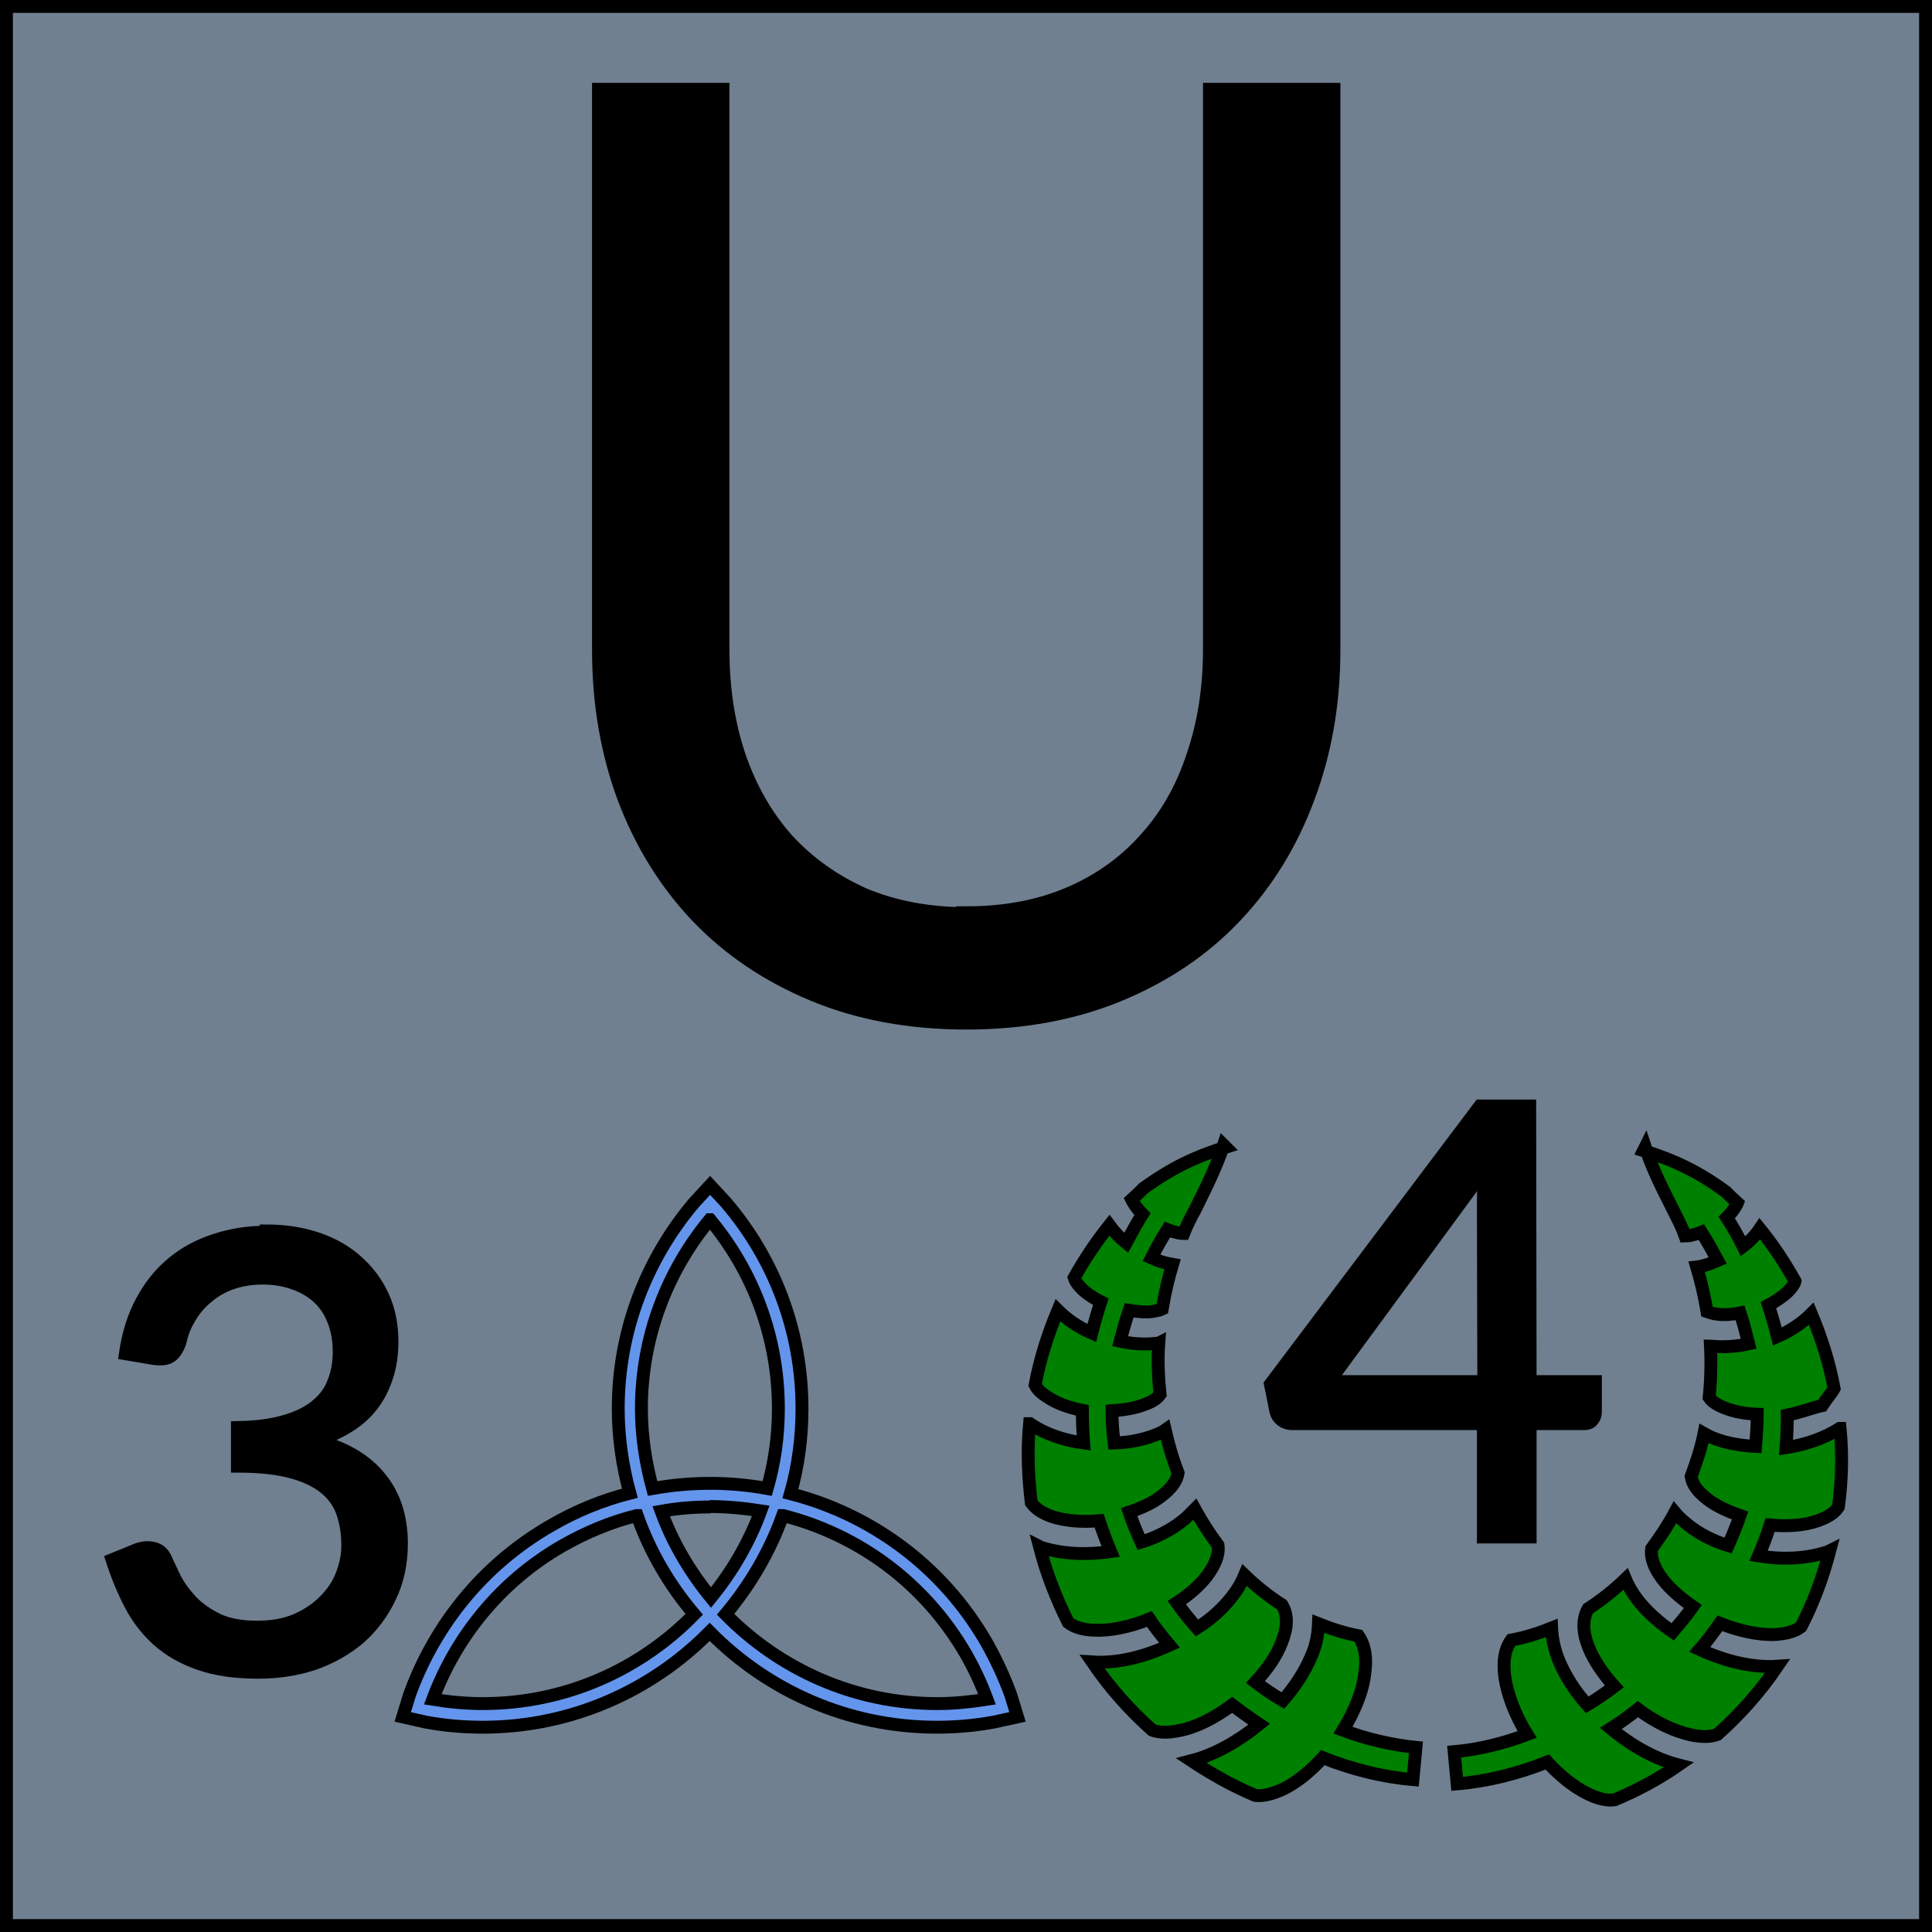
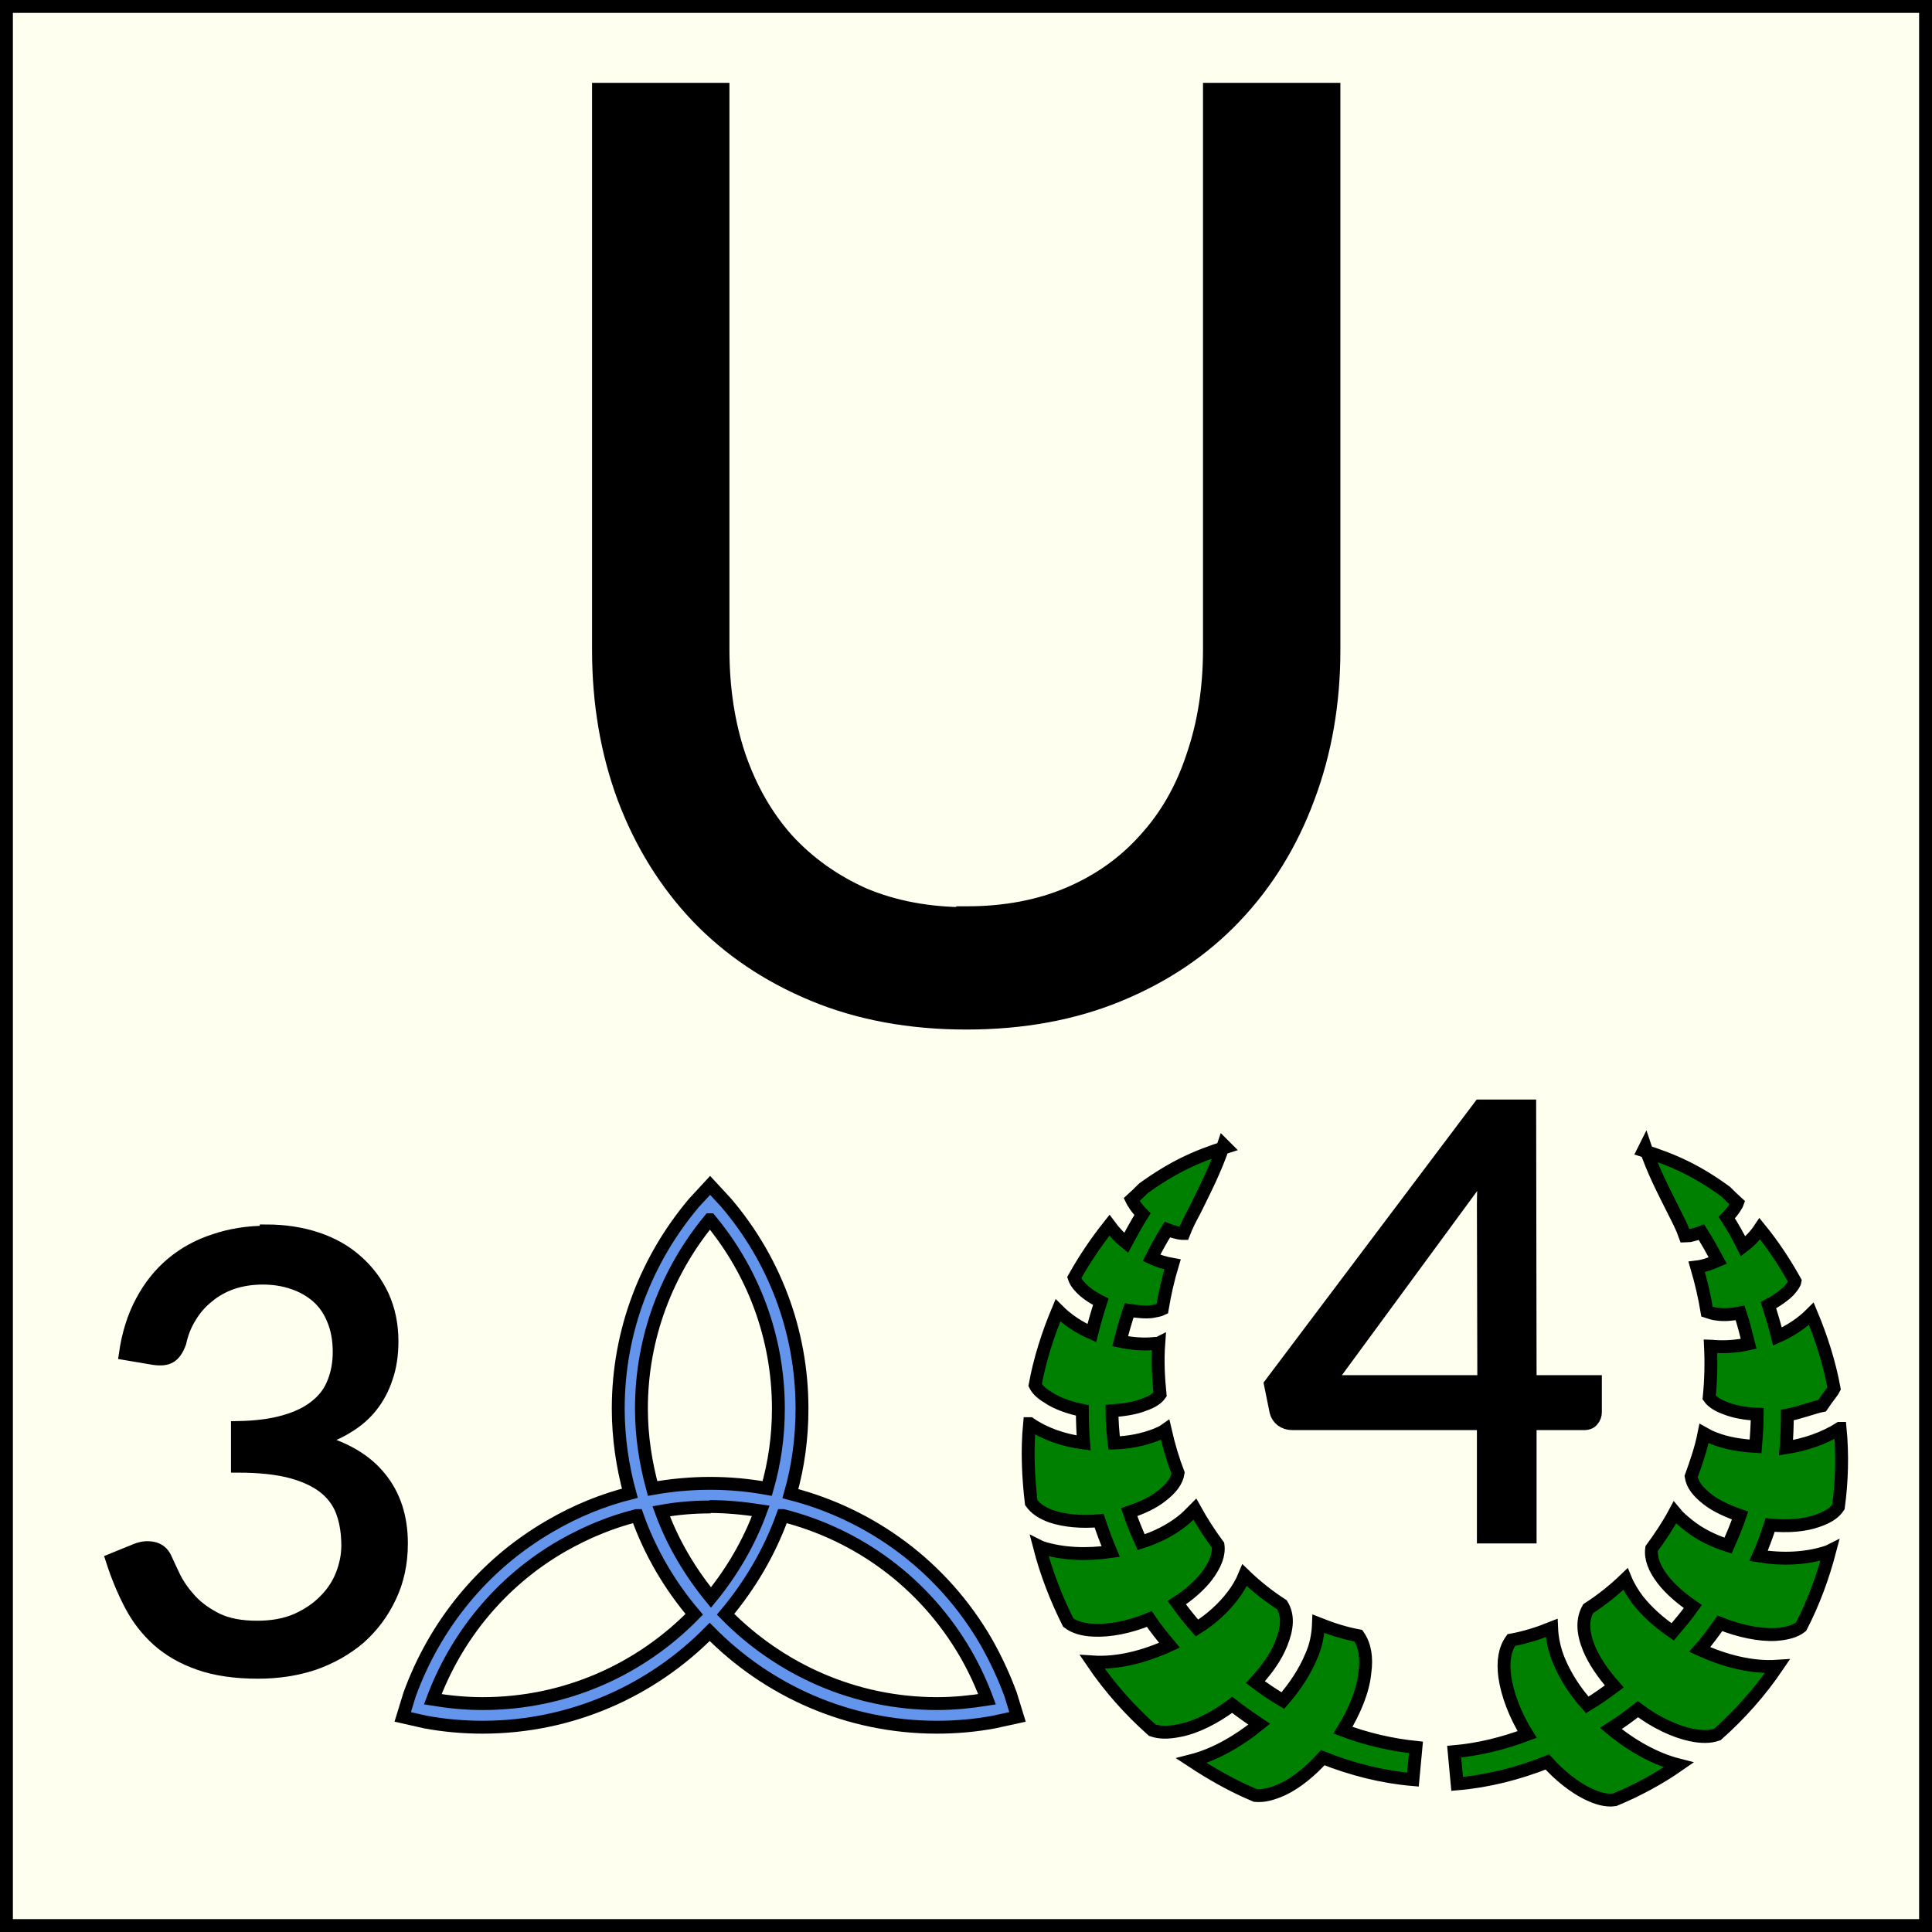
<svg xmlns="http://www.w3.org/2000/svg" height="45" width="45" viewbox="0 0 45 45">
-   <rect x="0" y="0" width="45" height="45" style="fill:#708090;stroke:#000000;stroke-width:0.6px" />
+   <rect x="0" y="0" width="45" height="45" style="fill:#fffff0;stroke:#000000;stroke-width:0.6px" />
  <path d="m 22.51,21.26 q 1.34,0 2.39,-0.45 1.05,-0.45 1.77,-1.26 0.74,-0.81 1.11,-1.94 0.39,-1.13 0.39,-2.48 V 2.08 h 2.90 V 15.14 q 0,1.86 -0.60,3.45 -0.59,1.59 -1.70,2.76 -1.10,1.16 -2.69,1.82 -1.59,0.66 -3.57,0.66 -1.98,0 -3.57,-0.66 -1.59,-0.66 -2.70,-1.82 -1.11,-1.17 -1.71,-2.76 -0.59,-1.59 -0.59,-3.45 V 2.08 h 2.90 V 15.13 q 0,1.35 0.38,2.48 0.39,1.13 1.11,1.94 0.74,0.81 1.79,1.28 1.07,0.45 2.40,0.45 z" style="fill:#000000;stroke:#000000;stroke-width:0.3px" />
  <path d="m 16.54,28.41 c 0.99,1.19 1.59,2.72 1.59,4.40 0,0.65 -0.09,1.27 -0.26,1.86 -0.88,-0.16 -1.77,-0.16 -2.67,0 -0.16,-0.59 -0.26,-1.21 -0.26,-1.86 0,-1.67 0.60,-3.20 1.59,-4.40 z m -0.01,6.68 c 0.40,0 0.80,0.04 1.19,0.10 -0.27,0.74 -0.67,1.42 -1.16,2.02 -0.49,-0.60 -0.89,-1.27 -1.16,-2.01 0.38,-0.07 0.77,-0.10 1.15,-0.10 z m -1.69,0.21 c 0.30,0.85 0.76,1.63 1.33,2.30 -1.25,1.28 -2.99,2.08 -4.93,2.08 -0.40,0 -0.79,-0.04 -1.16,-0.10 0.54,-1.45 1.57,-2.74 3.01,-3.57 0.56,-0.32 1.14,-0.56 1.74,-0.71 z m 3.40,0 c 1.73,0.44 3.29,1.55 4.26,3.23 0.20,0.35 0.36,0.70 0.49,1.05 -0.38,0.06 -0.77,0.10 -1.16,0.10 -1.93,0 -3.67,-0.80 -4.93,-2.08 0.57,-0.68 1.03,-1.46 1.33,-2.30 z m 5.46,4.69 -0.16,-0.52 c -0.15,-0.41 -0.34,-0.82 -0.56,-1.21 -1.03,-1.79 -2.70,-2.99 -4.57,-3.47 0.18,-0.63 0.27,-1.30 0.27,-1.98 0,-1.83 -0.66,-3.50 -1.77,-4.80 l -0.37,-0.40 -0.37,0.40 c -1.10,1.30 -1.77,2.97 -1.77,4.80 0,0.68 0.10,1.35 0.27,1.97 -0.63,0.16 -1.25,0.41 -1.85,0.76 -1.58,0.91 -2.70,2.33 -3.28,3.93 L 9.38,39.99 9.91,40.11 c 0.43,0.08 0.88,0.12 1.33,0.12 2.07,0 3.94,-0.85 5.29,-2.22 1.35,1.37 3.22,2.22 5.29,2.22 0.46,0 0.90,-0.04 1.33,-0.12 z" style="fill:#6495ed;stroke:#000000;stroke-width:0.3px" />
  <path d="m 6.20,28.67 q 0.64,0 1.18,0.18 0.54,0.18 0.92,0.52 0.39,0.34 0.61,0.81 0.22,0.48 0.22,1.06 0,0.48 -0.13,0.85 -0.12,0.37 -0.35,0.66 -0.22,0.28 -0.55,0.48 -0.32,0.20 -0.72,0.32 0.98,0.26 1.47,0.87 0.50,0.61 0.50,1.53 0,0.69 -0.27,1.25 -0.26,0.55 -0.71,0.95 -0.46,0.39 -1.06,0.60 -0.60,0.20 -1.30,0.20 -0.80,0 -1.37,-0.20 -0.57,-0.20 -0.96,-0.55 -0.39,-0.35 -0.64,-0.83 -0.25,-0.48 -0.43,-1.04 l 0.54,-0.22 q 0.21,-0.09 0.41,-0.05 0.20,0.04 0.29,0.23 0.09,0.20 0.22,0.47 0.14,0.27 0.38,0.53 0.24,0.25 0.60,0.43 0.37,0.18 0.94,0.18 0.53,0 0.92,-0.17 0.40,-0.18 0.66,-0.45 0.27,-0.27 0.40,-0.61 0.13,-0.34 0.13,-0.67 0,-0.41 -0.11,-0.74 -0.11,-0.34 -0.39,-0.58 -0.29,-0.25 -0.79,-0.39 -0.50,-0.14 -1.28,-0.14 v -0.90 q 0.64,-0.01 1.09,-0.14 0.46,-0.13 0.74,-0.36 0.29,-0.23 0.41,-0.55 0.13,-0.32 0.13,-0.71 0,-0.43 -0.14,-0.76 -0.13,-0.32 -0.37,-0.53 -0.24,-0.21 -0.57,-0.32 -0.32,-0.11 -0.70,-0.11 -0.38,0 -0.71,0.11 -0.32,0.11 -0.57,0.32 -0.25,0.20 -0.41,0.47 -0.17,0.27 -0.24,0.60 -0.09,0.25 -0.23,0.33 -0.13,0.08 -0.39,0.04 l -0.65,-0.11 q 0.10,-0.69 0.38,-1.21 0.28,-0.53 0.71,-0.89 0.43,-0.36 0.99,-0.54 0.56,-0.19 1.20,-0.19 z" style="fill:#000000;stroke:#000000;stroke-width:0.3px" />
  <path d="m 35.64,32.18 h 1.52 v 0.71 q 0,0.11 -0.07,0.19 -0.06,0.08 -0.20,0.08 h -1.25 v 2.64 h -1.09 v -2.64 h -4.45 q -0.14,0 -0.25,-0.08 -0.10,-0.08 -0.13,-0.20 l -0.13,-0.64 4.88,-6.48 h 1.16 z m -1.09,-4.14 q 0,-0.18 0.01,-0.39 0.01,-0.22 0.05,-0.44 l -3.65,4.97 h 3.60 z" style="fill:#000000;stroke:#000000;stroke-width:0.3px" />
  <path d="m 28.55,26.72 c -0.70,0.22 -1.24,0.47 -1.92,0.96 -0.09,0.09 -0.18,0.18 -0.27,0.26 0.01,0.02 0.02,0.05 0.05,0.09 0.04,0.07 0.11,0.16 0.20,0.25 -0.14,0.22 -0.26,0.45 -0.38,0.67 -0.15,-0.12 -0.28,-0.26 -0.39,-0.41 -0.31,0.39 -0.58,0.79 -0.82,1.22 0.02,0.06 0.06,0.14 0.15,0.23 0.10,0.11 0.27,0.23 0.47,0.33 -0.08,0.25 -0.15,0.49 -0.21,0.73 -0.30,-0.13 -0.57,-0.31 -0.79,-0.53 -0.23,0.55 -0.42,1.14 -0.53,1.74 0.05,0.10 0.14,0.19 0.29,0.28 0.20,0.14 0.50,0.25 0.81,0.31 0,0.26 0.01,0.51 0.03,0.76 -0.46,-0.06 -0.90,-0.21 -1.25,-0.45 0,0 -0.01,0 -0.01,0 -0.06,0.63 -0.03,1.24 0.04,1.84 0.10,0.14 0.25,0.24 0.47,0.32 0.30,0.10 0.70,0.14 1.11,0.10 0.08,0.24 0.17,0.48 0.27,0.72 -0.56,0.08 -1.13,0.06 -1.62,-0.10 -0.02,-0.01 -0.02,-0.01 -0.04,-0.02 0.16,0.62 0.39,1.21 0.67,1.77 0.14,0.11 0.34,0.17 0.59,0.18 0.37,0.02 0.84,-0.07 1.30,-0.26 0.14,0.21 0.31,0.42 0.47,0.61 -0.59,0.27 -1.21,0.43 -1.80,0.39 0.40,0.59 0.87,1.12 1.40,1.59 0.17,0.06 0.37,0.06 0.62,0.01 0.39,-0.07 0.84,-0.30 1.24,-0.60 0,0 0,0 0,0 0.21,0.16 0.42,0.31 0.63,0.45 -0.48,0.39 -1.03,0.71 -1.58,0.85 0.47,0.31 0.96,0.59 1.49,0.81 0.20,0.02 0.41,-0.04 0.65,-0.15 0.31,-0.15 0.63,-0.41 0.92,-0.73 0.68,0.27 1.39,0.45 2.10,0.51 l 0.07,-0.75 c -0.57,-0.06 -1.14,-0.19 -1.70,-0.40 0.27,-0.44 0.47,-0.92 0.51,-1.34 0.05,-0.36 0,-0.64 -0.15,-0.86 -0.32,-0.06 -0.63,-0.16 -0.93,-0.28 -0.01,0.26 -0.06,0.52 -0.17,0.76 -0.15,0.36 -0.38,0.71 -0.66,1.03 -0.22,-0.13 -0.43,-0.27 -0.64,-0.43 0.27,-0.29 0.48,-0.59 0.60,-0.89 0.15,-0.37 0.17,-0.66 0.02,-0.91 -0.31,-0.20 -0.60,-0.43 -0.87,-0.69 -0.07,0.17 -0.17,0.34 -0.28,0.48 -0.22,0.29 -0.51,0.55 -0.83,0.75 -0.16,-0.18 -0.32,-0.38 -0.47,-0.59 0.28,-0.18 0.53,-0.40 0.70,-0.62 0.20,-0.27 0.29,-0.50 0.26,-0.72 -0.20,-0.27 -0.38,-0.55 -0.54,-0.84 -0.10,0.10 -0.20,0.21 -0.31,0.29 -0.27,0.21 -0.59,0.37 -0.94,0.48 -0.10,-0.22 -0.20,-0.46 -0.28,-0.70 0.30,-0.10 0.56,-0.22 0.76,-0.38 0.22,-0.17 0.35,-0.34 0.38,-0.53 -0.12,-0.31 -0.22,-0.65 -0.30,-1.00 -0.07,0.05 -0.15,0.08 -0.22,0.11 -0.31,0.12 -0.63,0.18 -0.97,0.19 -0.03,-0.25 -0.05,-0.50 -0.05,-0.75 0.28,-0.02 0.54,-0.06 0.74,-0.14 0.18,-0.06 0.31,-0.14 0.38,-0.24 -0.04,-0.39 -0.06,-0.79 -0.03,-1.20 -0.02,0.01 -0.05,0.01 -0.08,0.01 -0.26,0.03 -0.54,0.01 -0.82,-0.05 0.06,-0.24 0.13,-0.48 0.21,-0.72 0.19,0.03 0.38,0.05 0.53,0.03 0.10,-0.02 0.18,-0.03 0.24,-0.06 0.06,-0.36 0.14,-0.71 0.24,-1.04 -0.17,-0.03 -0.34,-0.08 -0.49,-0.15 0.11,-0.22 0.23,-0.44 0.37,-0.66 0.10,0.04 0.18,0.06 0.27,0.08 0.05,0.01 0.08,0.01 0.11,0.01 0.07,-0.18 0.16,-0.36 0.26,-0.54 0.23,-0.47 0.49,-0.97 0.67,-1.52 z m 9.77,0 c 0.18,0.55 0.44,1.04 0.68,1.52 0.09,0.18 0.18,0.35 0.25,0.55 0.03,0 0.06,-0.01 0.11,-0.01 0.08,-0.02 0.17,-0.04 0.27,-0.08 0.14,0.22 0.26,0.44 0.38,0.66 -0.16,0.07 -0.32,0.13 -0.49,0.15 0.10,0.34 0.18,0.68 0.24,1.04 0.06,0.02 0.14,0.05 0.24,0.06 0.15,0.02 0.34,0.01 0.53,-0.03 0.08,0.24 0.14,0.48 0.20,0.72 -0.27,0.06 -0.55,0.08 -0.81,0.06 -0.02,0 -0.06,-0.01 -0.08,-0.01 0.02,0.40 0.01,0.80 -0.03,1.20 0.07,0.10 0.19,0.18 0.38,0.25 0.20,0.08 0.46,0.13 0.74,0.14 0,0.25 -0.02,0.51 -0.04,0.75 -0.34,-0.02 -0.67,-0.07 -0.97,-0.19 -0.08,-0.03 -0.16,-0.07 -0.23,-0.11 -0.07,0.35 -0.18,0.67 -0.30,1.00 0.03,0.19 0.15,0.35 0.38,0.53 0.19,0.15 0.47,0.28 0.76,0.38 -0.08,0.24 -0.18,0.47 -0.28,0.70 -0.35,-0.11 -0.67,-0.27 -0.93,-0.48 -0.11,-0.09 -0.22,-0.18 -0.31,-0.29 -0.16,0.30 -0.35,0.58 -0.54,0.84 -0.03,0.22 0.06,0.46 0.26,0.72 0.17,0.22 0.41,0.43 0.70,0.63 -0.14,0.20 -0.31,0.40 -0.47,0.59 -0.32,-0.22 -0.60,-0.47 -0.82,-0.75 -0.11,-0.15 -0.21,-0.31 -0.28,-0.48 -0.27,0.26 -0.56,0.49 -0.87,0.69 -0.14,0.25 -0.13,0.55 0.02,0.92 0.12,0.29 0.33,0.60 0.59,0.89 -0.20,0.15 -0.41,0.30 -0.63,0.43 -0.28,-0.31 -0.51,-0.67 -0.66,-1.03 -0.10,-0.24 -0.16,-0.51 -0.17,-0.76 -0.30,0.12 -0.61,0.22 -0.94,0.28 -0.15,0.21 -0.20,0.49 -0.15,0.86 0.06,0.41 0.24,0.89 0.52,1.34 -0.56,0.21 -1.13,0.35 -1.70,0.40 l 0.07,0.75 c 0.71,-0.06 1.42,-0.24 2.10,-0.51 0.29,0.32 0.62,0.58 0.92,0.73 0.24,0.12 0.46,0.18 0.65,0.15 0.53,-0.22 1.03,-0.49 1.49,-0.81 -0.55,-0.14 -1.10,-0.45 -1.58,-0.85 0.22,-0.14 0.43,-0.29 0.63,-0.45 0.41,0.31 0.86,0.52 1.24,0.60 0.24,0.05 0.44,0.05 0.61,-0.01 0.53,-0.47 1.00,-1.00 1.40,-1.59 -0.59,0.04 -1.22,-0.12 -1.81,-0.39 0.17,-0.19 0.32,-0.40 0.47,-0.61 0.45,0.18 0.92,0.28 1.30,0.26 0.26,-0.02 0.45,-0.07 0.59,-0.18 0.29,-0.56 0.51,-1.16 0.67,-1.77 -0.02,0.01 -0.02,0.01 -0.04,0.02 -0.50,0.17 -1.07,0.19 -1.62,0.10 0.10,-0.23 0.19,-0.47 0.27,-0.72 0.41,0.04 0.81,0.01 1.11,-0.10 0.23,-0.08 0.39,-0.18 0.48,-0.32 0.08,-0.59 0.10,-1.21 0.04,-1.83 0,0 0,0 -0.01,0 -0.36,0.23 -0.80,0.38 -1.25,0.45 0.02,-0.25 0.03,-0.51 0.03,-0.76 0.31,-0.06 0.61,-0.18 0.81,-0.22 0.14,-0.21 0.23,-0.30 0.28,-0.40 -0.11,-0.60 -0.30,-1.19 -0.53,-1.74 -0.22,0.22 -0.49,0.40 -0.79,0.53 -0.06,-0.24 -0.13,-0.48 -0.21,-0.73 0.19,-0.10 0.36,-0.22 0.47,-0.33 0.09,-0.10 0.14,-0.17 0.15,-0.23 -0.24,-0.43 -0.51,-0.84 -0.82,-1.22 -0.10,0.15 -0.23,0.29 -0.39,0.41 -0.11,-0.22 -0.23,-0.44 -0.38,-0.67 0.08,-0.08 0.16,-0.18 0.20,-0.25 0.02,-0.04 0.04,-0.06 0.05,-0.09 -0.09,-0.08 -0.18,-0.17 -0.27,-0.26 -0.67,-0.49 -1.22,-0.74 -1.92,-0.96 z" style="fill:#008000;stroke:#000000;stroke-width:0.3px" />
</svg>
